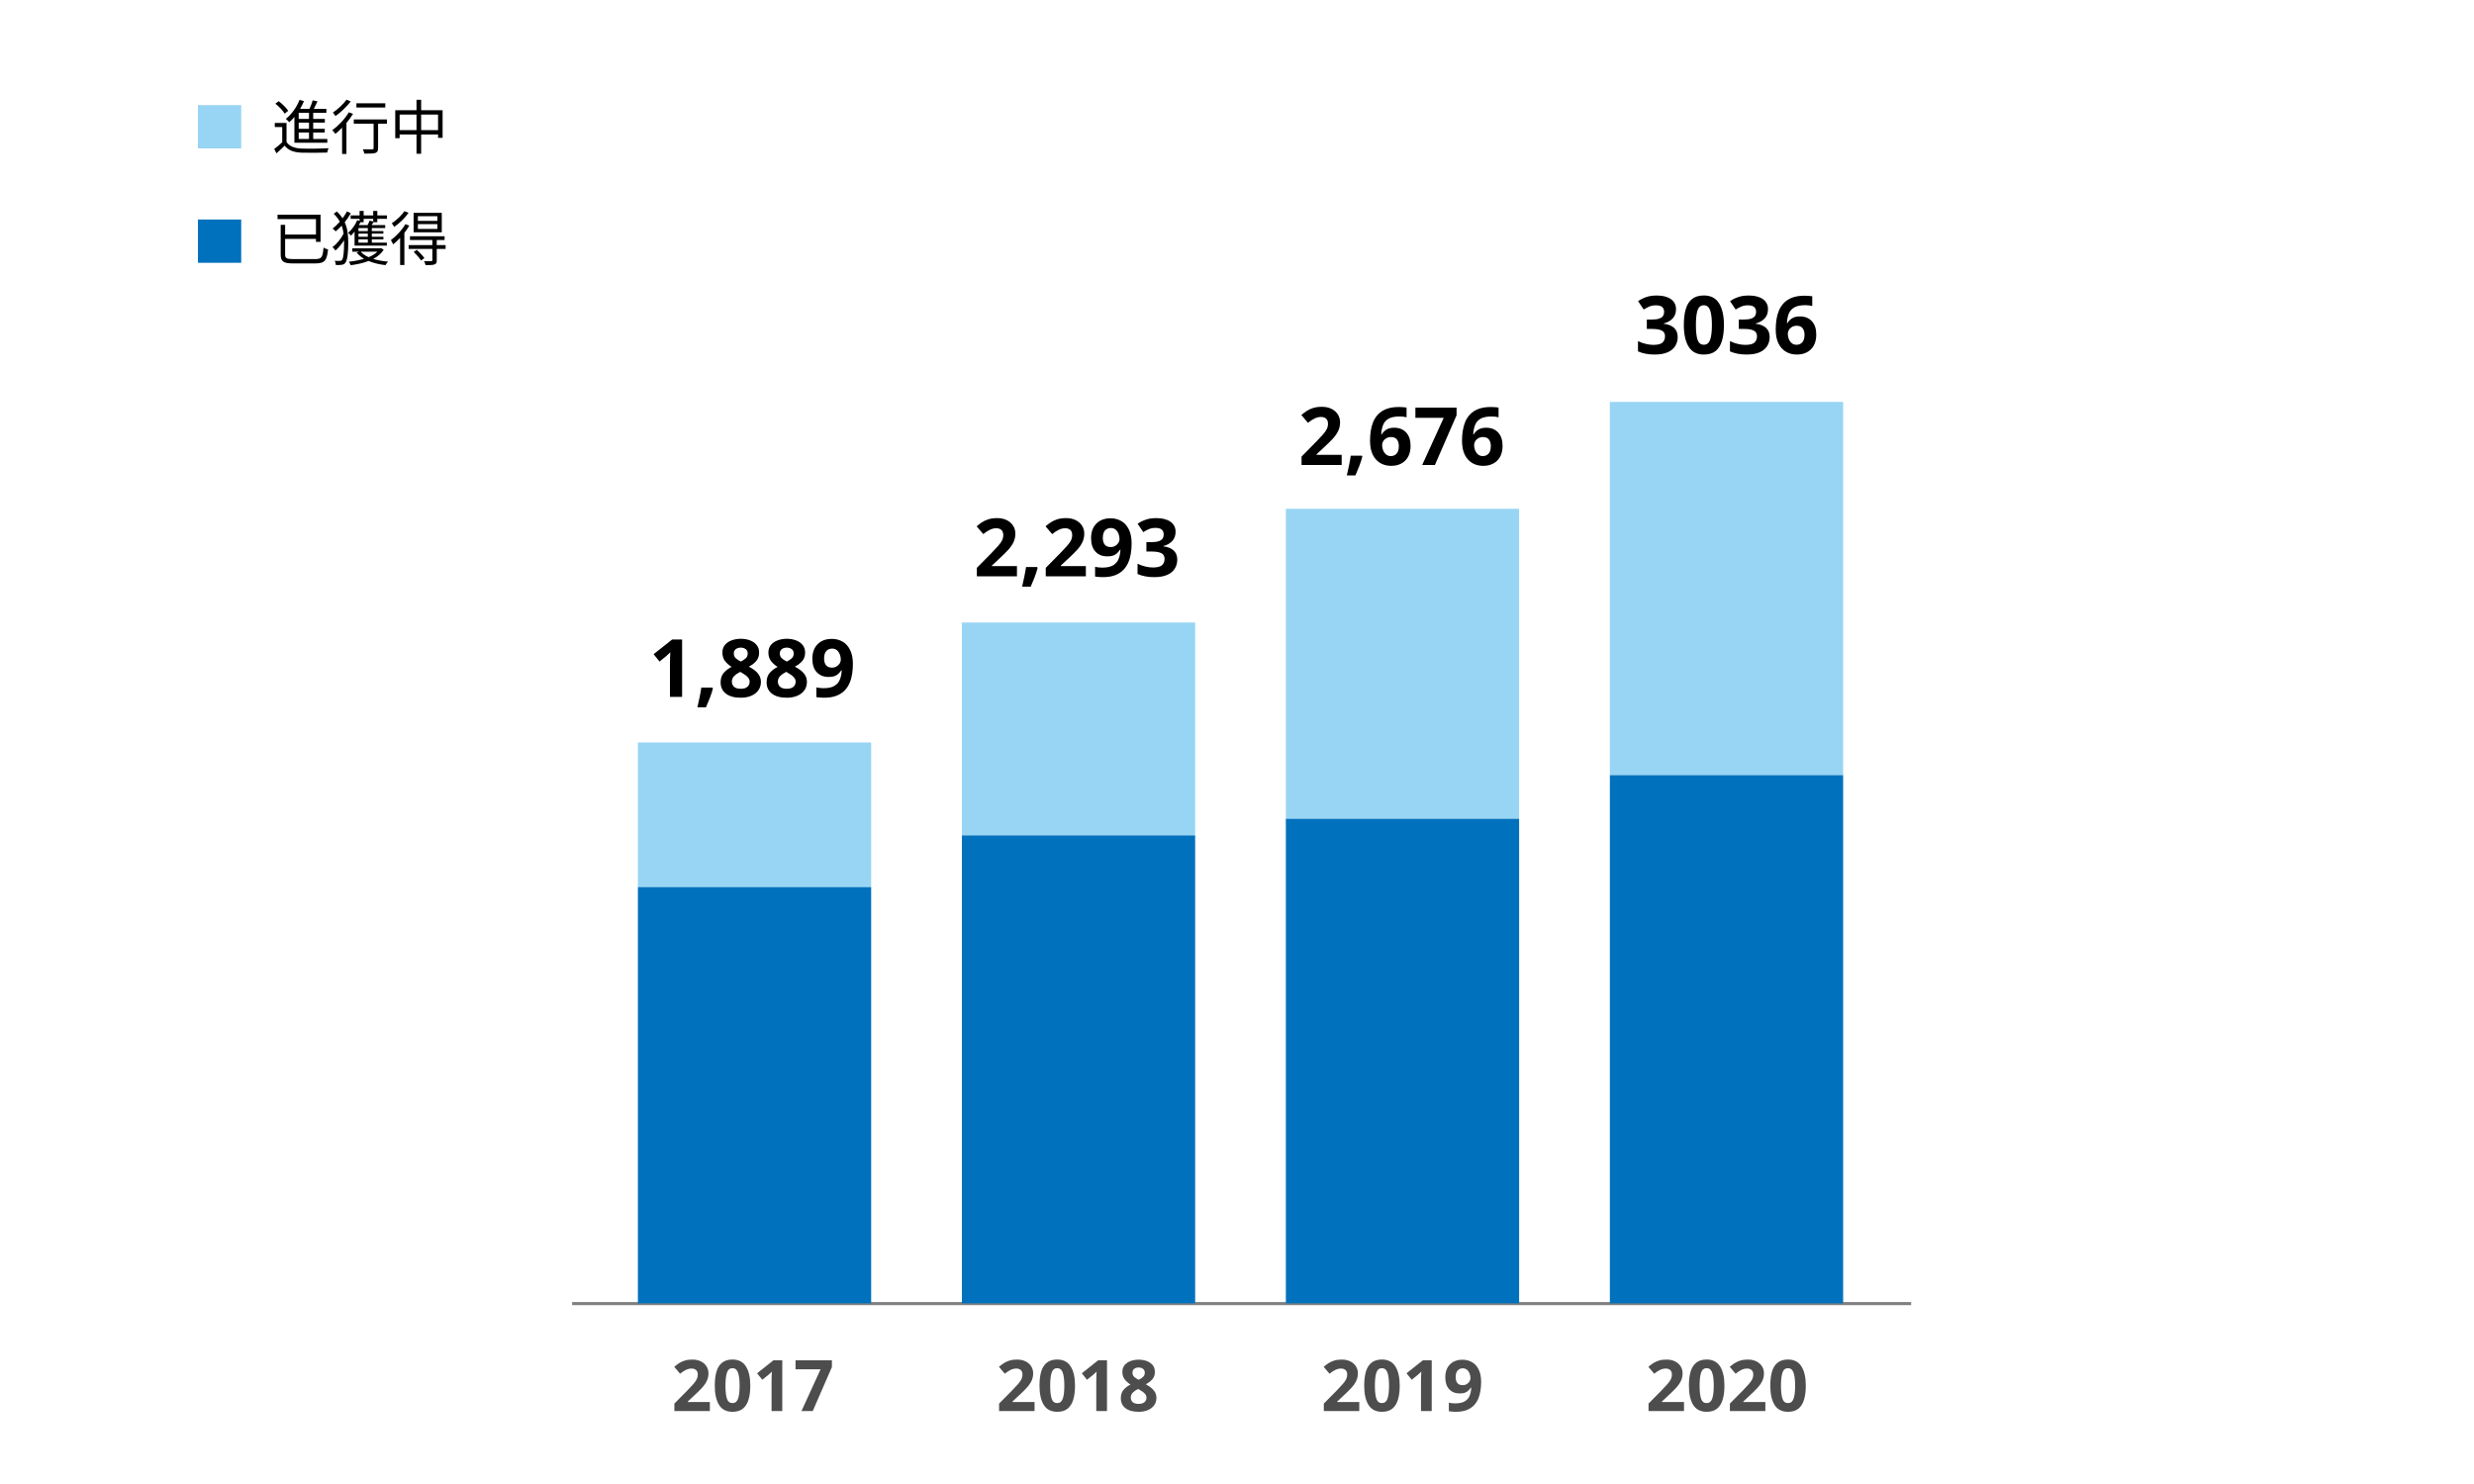
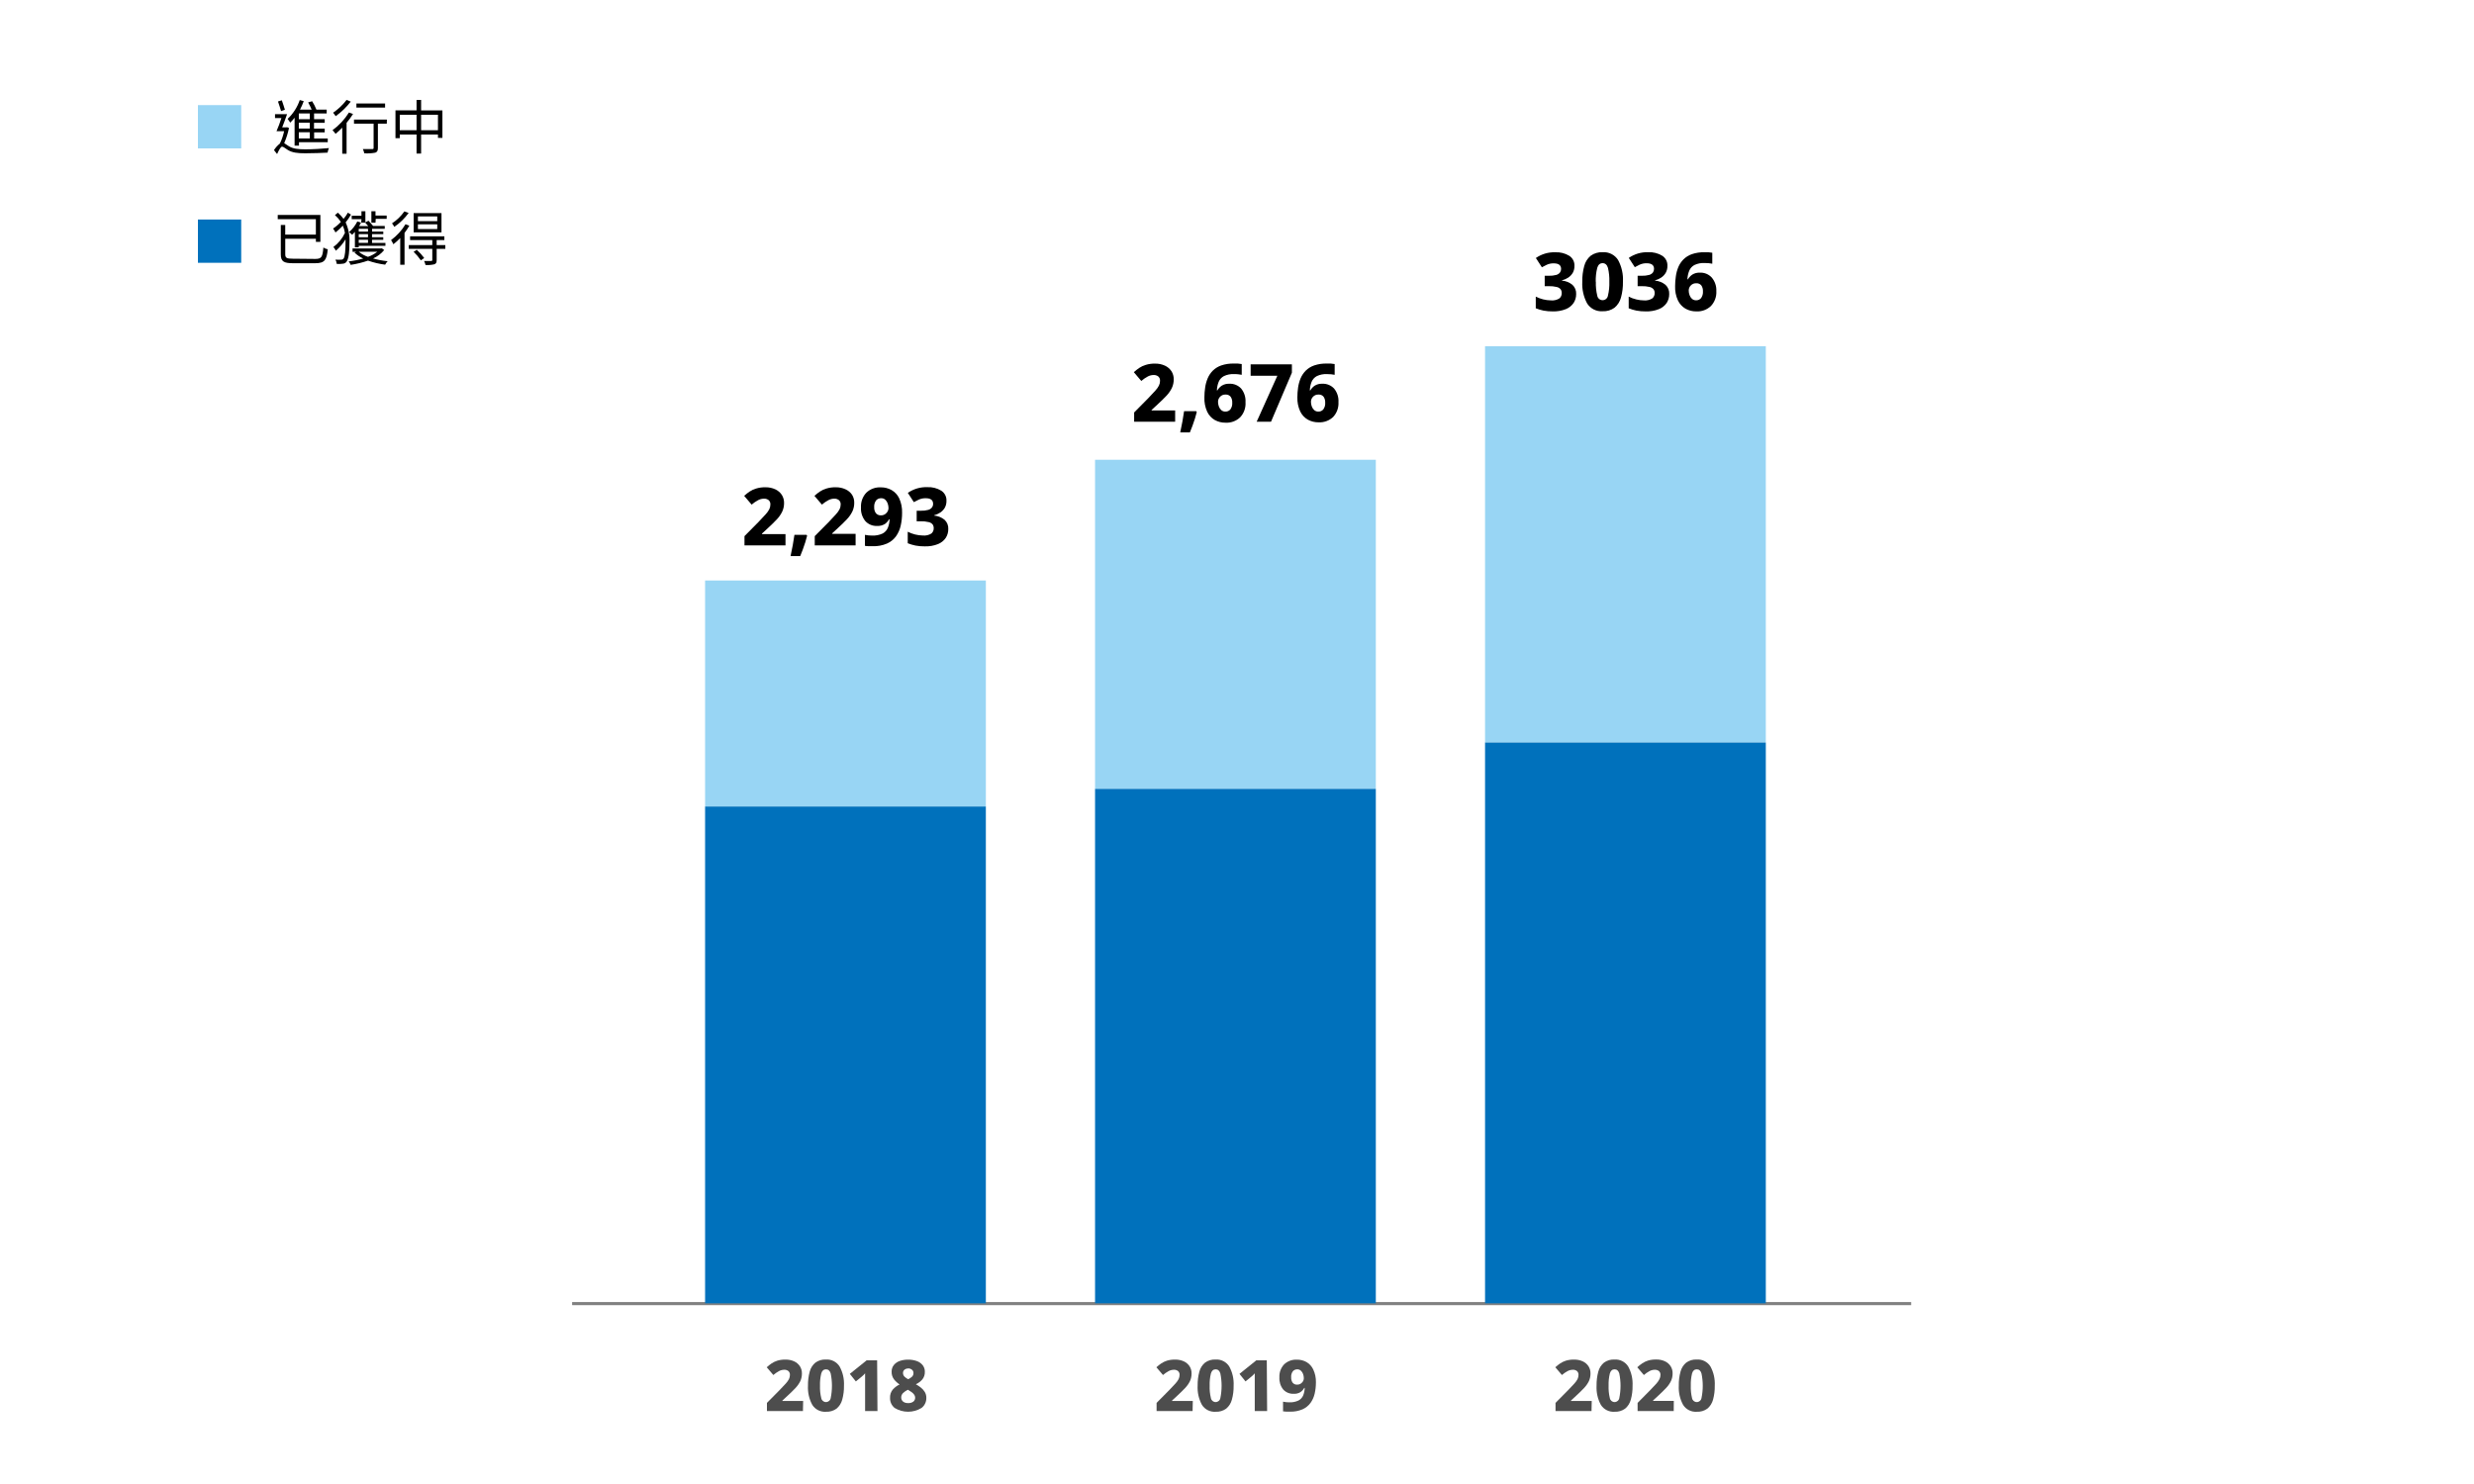
<svg xmlns="http://www.w3.org/2000/svg" viewBox="0 0 800 480">
  <defs>
-     <style>.a{fill:none;stroke:gray;stroke-miterlimit:10;}.b{fill:#98d5f4;}.c{fill:#0071bc;}.d{font-size:23px;fill:#4d4d4d;}.d,.e{font-family:NotoSans-ExtraBold, Noto Sans;font-weight:800;}.e{font-size:26px;}.f{font-size:19px;font-family:SourceHanSansTW-Regular-B5pc-H, Source Han Sans TW;}</style>
+     <style>.a{fill:none;stroke:gray;stroke-miterlimit:10;}.b{fill:#98d5f4;}.c{fill:#0071bc;}.d{fill:#4d4d4d;}</style>
  </defs>
  <line class="a" x1="185" y1="421.65" x2="618" y2="421.65" />
-   <rect class="b" x="206.27" y="240.15" width="75.43" height="46.77" />
-   <rect class="b" x="311.04" y="201.35" width="75.43" height="68.86" />
-   <rect class="b" x="415.8" y="164.57" width="75.43" height="100.26" />
-   <rect class="b" x="520.57" y="130" width="75.43" height="120.72" />
-   <rect class="c" x="206.27" y="286.92" width="75.43" height="134.64" />
-   <rect class="c" x="311.04" y="270.21" width="75.43" height="151.35" />
-   <rect class="c" x="415.8" y="264.83" width="75.43" height="156.73" />
-   <rect class="c" x="520.57" y="250.72" width="75.43" height="170.85" />
-   <text class="d" transform="translate(217.15 456.41)">2017</text>
-   <text class="d" transform="translate(322.15 456.41)">2018</text>
-   <text class="d" transform="translate(427.15 456.41)">2019</text>
-   <text class="d" transform="translate(532.15 456.41)">2020</text>
-   <text class="e" transform="translate(419.83 150.41)">2,676</text>
-   <text class="e" transform="translate(528.68 114.41)">3036</text>
-   <text class="e" transform="translate(314.83 186.41)">2,293</text>
-   <text class="e" transform="translate(209.83 225.41)">1,889</text>
+   <rect class="b" x="228" y="187.76" width="90.79" height="73.11" />
+   <rect class="b" x="354.1" y="148.71" width="90.79" height="106.45" />
+   <rect class="b" x="480.21" y="112" width="90.79" height="128.17" />
+   <rect class="c" x="228" y="260.87" width="90.79" height="160.69" />
+   <rect class="c" x="354.1" y="255.16" width="90.79" height="166.4" />
+   <rect class="c" x="480.21" y="240.17" width="90.79" height="181.39" />
+   <path class="d" d="M259.64,456.41H248v-2.65l4.07-4.11c.83-.86,1.49-1.57,2-2.12a7.06,7.06,0,0,0,1.05-1.46,3.11,3.11,0,0,0,.31-1.35,1.52,1.52,0,0,0-.52-1.27,2,2,0,0,0-1.3-.4,3.67,3.67,0,0,0-1.71.43,10.53,10.53,0,0,0-1.83,1.27l-2.14-2.51a15.23,15.23,0,0,1,1.52-1.21,7.3,7.3,0,0,1,1.9-.92,8.72,8.72,0,0,1,2.63-.35,6.44,6.44,0,0,1,2.85.58,4.43,4.43,0,0,1,1.84,1.59,4.14,4.14,0,0,1,.64,2.29,5.9,5.9,0,0,1-.52,2.51,9,9,0,0,1-1.57,2.23c-.69.73-1.53,1.56-2.53,2.48l-1.7,1.57v.13h6.72Z" />
+   <path class="d" d="M272.91,448.2a15.81,15.81,0,0,1-.57,4.53,5.61,5.61,0,0,1-1.84,2.9,5.36,5.36,0,0,1-3.41,1,4.83,4.83,0,0,1-4.43-2.23,11.71,11.71,0,0,1-1.39-6.21,16.27,16.27,0,0,1,.56-4.54,5.62,5.62,0,0,1,1.84-2.91,5.32,5.32,0,0,1,3.42-1A4.83,4.83,0,0,1,271.5,442,11.67,11.67,0,0,1,272.91,448.2Zm-7.75,0a14.61,14.61,0,0,0,.4,4,1.55,1.55,0,0,0,3.06,0,19.9,19.9,0,0,0,0-7.94q-.4-1.35-1.53-1.35t-1.53,1.35A14.71,14.71,0,0,0,265.16,448.2Z" />
+   <path class="d" d="M283.74,456.41h-4v-8.86c0-.19,0-.49,0-.89s0-.82,0-1.27,0-.84,0-1.19a7.07,7.07,0,0,1-.5.54l-.6.54-1.89,1.54-1.95-2.44,5.45-4.39h3.38Z" />
+   <path class="d" d="M293.7,439.78a8,8,0,0,1,2.72.44,4.19,4.19,0,0,1,1.92,1.32,3.37,3.37,0,0,1,.72,2.2,3.68,3.68,0,0,1-.82,2.45,6.23,6.23,0,0,1-2.08,1.55,12.3,12.3,0,0,1,1.6,1.06,5.32,5.32,0,0,1,1.27,1.41,3.53,3.53,0,0,1,.51,1.9,4,4,0,0,1-1.53,3.28,8.33,8.33,0,0,1-8.73,0,4,4,0,0,1-1.47-3.24,3.9,3.9,0,0,1,.89-2.71,7.15,7.15,0,0,1,2.19-1.64,7.63,7.63,0,0,1-1.82-1.67,3.89,3.89,0,0,1-.75-2.45,3.32,3.32,0,0,1,.72-2.17,4.31,4.31,0,0,1,1.94-1.32A8.08,8.08,0,0,1,293.7,439.78ZM291.42,452a1.69,1.69,0,0,0,.56,1.31,2.4,2.4,0,0,0,1.65.51,2.6,2.6,0,0,0,1.74-.49,1.59,1.59,0,0,0,.56-1.26,1.61,1.61,0,0,0-.34-1,3.58,3.58,0,0,0-.81-.79c-.32-.22-.62-.41-.9-.58l-.3-.19a5.94,5.94,0,0,0-1.55,1.06A1.94,1.94,0,0,0,291.42,452Zm2.25-9.36a1.83,1.83,0,0,0-1.19.39,1.29,1.29,0,0,0-.48,1.06,1.59,1.59,0,0,0,.49,1.19,4.46,4.46,0,0,0,1.18.83,5.06,5.06,0,0,0,1.18-.76,1.57,1.57,0,0,0,.53-1.26,1.28,1.28,0,0,0-.5-1.06A1.89,1.89,0,0,0,293.67,442.61Z" />
+   <path class="d" d="M385.64,456.41H374v-2.65l4.07-4.11c.83-.86,1.49-1.57,2-2.12a7.06,7.06,0,0,0,1.05-1.46,3.11,3.11,0,0,0,.31-1.35,1.52,1.52,0,0,0-.52-1.27,2,2,0,0,0-1.3-.4,3.67,3.67,0,0,0-1.71.43,10.53,10.53,0,0,0-1.83,1.27l-2.14-2.51a15.23,15.23,0,0,1,1.52-1.21,7.3,7.3,0,0,1,1.9-.92,8.72,8.72,0,0,1,2.63-.35,6.44,6.44,0,0,1,2.85.58,4.43,4.43,0,0,1,1.84,1.59,4.14,4.14,0,0,1,.64,2.29,5.9,5.9,0,0,1-.52,2.51,9,9,0,0,1-1.57,2.23c-.69.73-1.53,1.56-2.53,2.48l-1.7,1.57v.13h6.72Z" />
+   <path class="d" d="M398.91,448.2a15.81,15.81,0,0,1-.57,4.53,5.61,5.61,0,0,1-1.84,2.9,5.36,5.36,0,0,1-3.41,1,4.83,4.83,0,0,1-4.43-2.23,11.71,11.71,0,0,1-1.39-6.21,16.27,16.27,0,0,1,.56-4.54,5.62,5.62,0,0,1,1.84-2.91,5.32,5.32,0,0,1,3.42-1A4.83,4.83,0,0,1,397.5,442,11.67,11.67,0,0,1,398.91,448.2Zm-7.75,0a14.61,14.61,0,0,0,.4,4,1.55,1.55,0,0,0,3.06,0,19.9,19.9,0,0,0,0-7.94q-.4-1.35-1.53-1.35t-1.53,1.35A14.71,14.71,0,0,0,391.16,448.2Z" />
+   <path class="d" d="M409.74,456.41h-4v-8.86c0-.19,0-.49,0-.89s0-.82,0-1.27,0-.84,0-1.19a7.07,7.07,0,0,1-.5.54l-.6.54-1.89,1.54-1.95-2.44,5.45-4.39h3.38Z" />
+   <path class="d" d="M425.52,447.09a16.26,16.26,0,0,1-.41,3.7,8.24,8.24,0,0,1-1.35,3,6.46,6.46,0,0,1-2.58,2.06,9.65,9.65,0,0,1-4.06.75c-.32,0-.7,0-1.14,0a9.29,9.29,0,0,1-1.09-.1v-3.13a9.28,9.28,0,0,0,2,.21,6.38,6.38,0,0,0,3-.59,3.33,3.33,0,0,0,1.51-1.64,7.24,7.24,0,0,0,.5-2.44h-.14a4.17,4.17,0,0,1-1.22,1.36,3.77,3.77,0,0,1-2.25.55,4.29,4.29,0,0,1-3.34-1.38,5.68,5.68,0,0,1-1.24-3.91,5.74,5.74,0,0,1,1.52-4.22,5.6,5.6,0,0,1,4.16-1.53,6.17,6.17,0,0,1,3.09.78,5.42,5.42,0,0,1,2.18,2.41A9.19,9.19,0,0,1,425.52,447.09Zm-6-4.18a1.86,1.86,0,0,0-1.45.62,2.87,2.87,0,0,0-.55,2,2.74,2.74,0,0,0,.48,1.71,1.75,1.75,0,0,0,1.47.62,2,2,0,0,0,1.54-.66,2,2,0,0,0,.6-1.39,4.16,4.16,0,0,0-.23-1.35,2.64,2.64,0,0,0-.69-1.08A1.68,1.68,0,0,0,419.54,442.91Z" />
+   <path class="d" d="M514.64,456.41H503v-2.65l4.07-4.11c.83-.86,1.49-1.57,2-2.12a7.06,7.06,0,0,0,1.05-1.46,3.11,3.11,0,0,0,.31-1.35,1.52,1.52,0,0,0-.52-1.27,2,2,0,0,0-1.3-.4,3.67,3.67,0,0,0-1.71.43,10.53,10.53,0,0,0-1.83,1.27l-2.14-2.51a15.23,15.23,0,0,1,1.52-1.21,7.3,7.3,0,0,1,1.9-.92,8.72,8.72,0,0,1,2.63-.35,6.44,6.44,0,0,1,2.85.58,4.43,4.43,0,0,1,1.84,1.59,4.14,4.14,0,0,1,.64,2.29,5.9,5.9,0,0,1-.52,2.51,9,9,0,0,1-1.57,2.23c-.69.73-1.53,1.56-2.53,2.48l-1.7,1.57v.13h6.72Z" />
+   <path class="d" d="M527.91,448.2a15.81,15.81,0,0,1-.57,4.53,5.61,5.61,0,0,1-1.84,2.9,5.36,5.36,0,0,1-3.41,1,4.83,4.83,0,0,1-4.43-2.23,11.71,11.71,0,0,1-1.39-6.21,16.27,16.27,0,0,1,.56-4.54,5.62,5.62,0,0,1,1.84-2.91,5.32,5.32,0,0,1,3.42-1A4.83,4.83,0,0,1,526.5,442,11.67,11.67,0,0,1,527.91,448.2Zm-7.75,0a14.61,14.61,0,0,0,.4,4,1.55,1.55,0,0,0,3.06,0,19.9,19.9,0,0,0,0-7.94q-.4-1.35-1.53-1.35t-1.53,1.35A14.71,14.71,0,0,0,520.16,448.2Z" />
+   <path class="d" d="M541.22,456.41H529.54v-2.65l4.07-4.11c.83-.86,1.49-1.57,2-2.12a6.61,6.61,0,0,0,1-1.46,3,3,0,0,0,.32-1.35,1.52,1.52,0,0,0-.52-1.27,2.06,2.06,0,0,0-1.3-.4,3.64,3.64,0,0,0-1.71.43,10.17,10.17,0,0,0-1.83,1.27l-2.14-2.51A15.23,15.23,0,0,1,531,441a7.23,7.23,0,0,1,1.89-.92,8.84,8.84,0,0,1,2.64-.35,6.44,6.44,0,0,1,2.85.58,4.43,4.43,0,0,1,1.84,1.59,4.14,4.14,0,0,1,.64,2.29,5.76,5.76,0,0,1-.53,2.51,8.71,8.71,0,0,1-1.56,2.23c-.69.73-1.53,1.56-2.53,2.48l-1.7,1.57v.13h6.71Z" />
+   <path class="d" d="M554.49,448.2a15.84,15.84,0,0,1-.56,4.53,5.68,5.68,0,0,1-1.84,2.9,5.38,5.38,0,0,1-3.42,1,4.81,4.81,0,0,1-4.42-2.23,11.71,11.71,0,0,1-1.39-6.21,15.91,15.91,0,0,1,.56-4.54,5.56,5.56,0,0,1,1.84-2.91,5.31,5.31,0,0,1,3.41-1,4.85,4.85,0,0,1,4.42,2.23A11.68,11.68,0,0,1,554.49,448.2Zm-7.75,0a15,15,0,0,0,.4,4,1.55,1.55,0,0,0,3.06,0,19.43,19.43,0,0,0,0-7.94q-.39-1.35-1.53-1.35t-1.53,1.35A15.13,15.13,0,0,0,546.74,448.2Z" />
+   <path d="M380,136.41H366.74v-3l4.6-4.65c.94-1,1.68-1.77,2.24-2.4a7.61,7.61,0,0,0,1.18-1.65,3.3,3.3,0,0,0,.35-1.52,1.7,1.7,0,0,0-.58-1.44,2.35,2.35,0,0,0-1.47-.46,4.15,4.15,0,0,0-1.94.5,11.77,11.77,0,0,0-2.07,1.43l-2.41-2.84a17.59,17.59,0,0,1,1.71-1.36,8,8,0,0,1,2.15-1,9.55,9.55,0,0,1,3-.41,7.3,7.3,0,0,1,3.23.67,5.09,5.09,0,0,1,2.08,1.79,4.75,4.75,0,0,1,.73,2.59,6.55,6.55,0,0,1-.6,2.83,10.06,10.06,0,0,1-1.77,2.53c-.78.83-1.73,1.76-2.86,2.8l-1.92,1.77v.16H380Z" />
+   <path d="M386.81,133l.18.28c-.15.63-.35,1.33-.59,2.11s-.51,1.56-.8,2.34-.56,1.49-.84,2.13h-3.12c.24-1.11.48-2.28.71-3.53s.41-2.36.54-3.33Z" />
+   <path d="M389.46,128.53a21.15,21.15,0,0,1,.24-3.17,12,12,0,0,1,.82-3,7.87,7.87,0,0,1,1.65-2.47,7.32,7.32,0,0,1,2.73-1.69,11.77,11.77,0,0,1,4.06-.61c.36,0,.8,0,1.31,0a10.16,10.16,0,0,1,1.26.16v3.48c-.35-.07-.73-.12-1.13-.17s-.86-.06-1.37-.06a6.84,6.84,0,0,0-3.27.65,3.75,3.75,0,0,0-1.68,1.84,8.08,8.08,0,0,0-.58,2.79h.15a4.66,4.66,0,0,1,1.43-1.54,4.25,4.25,0,0,1,2.42-.62,4.92,4.92,0,0,1,3.85,1.56,6.36,6.36,0,0,1,1.4,4.39A6.47,6.47,0,0,1,401,135a6.34,6.34,0,0,1-4.69,1.72,7,7,0,0,1-3.5-.87,6.05,6.05,0,0,1-2.45-2.68A10.1,10.1,0,0,1,389.46,128.53Zm6.79,4.6a2,2,0,0,0,1.6-.7,3.3,3.3,0,0,0,.61-2.21,3.1,3.1,0,0,0-.52-1.9,1.93,1.93,0,0,0-1.64-.7,2.26,2.26,0,0,0-1.79.73,2.34,2.34,0,0,0-.65,1.59,4.54,4.54,0,0,0,.26,1.49,2.94,2.94,0,0,0,.79,1.22A1.93,1.93,0,0,0,396.25,133.13Z" />
+   <path d="M406.36,136.41l6.69-14.87h-8.64v-3.69h13.34v2.7L411,136.41Z" />
+   <path d="M419.52,128.53a22.54,22.54,0,0,1,.23-3.17,12.47,12.47,0,0,1,.82-3,7.87,7.87,0,0,1,1.65-2.47,7.32,7.32,0,0,1,2.73-1.69,11.77,11.77,0,0,1,4.06-.61c.36,0,.8,0,1.31,0a10.16,10.16,0,0,1,1.26.16v3.48c-.34-.07-.72-.12-1.13-.17s-.86-.06-1.36-.06a6.85,6.85,0,0,0-3.28.65,3.75,3.75,0,0,0-1.68,1.84,8.32,8.32,0,0,0-.58,2.79h.16a4.56,4.56,0,0,1,1.43-1.54,4.22,4.22,0,0,1,2.41-.62,4.91,4.91,0,0,1,3.85,1.56,6.31,6.31,0,0,1,1.41,4.39,6.47,6.47,0,0,1-1.73,4.81,6.37,6.37,0,0,1-4.7,1.72,7,7,0,0,1-3.49-.87,6.07,6.07,0,0,1-2.46-2.68A10.11,10.11,0,0,1,419.52,128.53Zm6.79,4.6a2,2,0,0,0,1.59-.7,3.3,3.3,0,0,0,.62-2.21,3.17,3.17,0,0,0-.52-1.9,1.94,1.94,0,0,0-1.64-.7,2.28,2.28,0,0,0-1.8.73,2.34,2.34,0,0,0-.65,1.59,4.54,4.54,0,0,0,.26,1.49,3,3,0,0,0,.8,1.22A1.91,1.91,0,0,0,426.31,133.13Z" />
+   <path d="M509.12,86a4.42,4.42,0,0,1-.54,2.24,4.83,4.83,0,0,1-1.47,1.55,6.86,6.86,0,0,1-2.05.89v.08a6.13,6.13,0,0,1,3.41,1.37,3.78,3.78,0,0,1,1.2,3,5.19,5.19,0,0,1-.81,2.84,5.53,5.53,0,0,1-2.48,2,10.68,10.68,0,0,1-4.33.75,15.26,15.26,0,0,1-2.95-.26,14,14,0,0,1-2.49-.75V95.94a11.16,11.16,0,0,0,4.89,1.22,4.4,4.4,0,0,0,2.75-.64,2.15,2.15,0,0,0,.76-1.75,2,2,0,0,0-.36-1.2,2.28,2.28,0,0,0-1.29-.75,9.72,9.72,0,0,0-2.59-.26H499.5V89.2h1.3a8.22,8.22,0,0,0,2.45-.28,2.25,2.25,0,0,0,1.2-.8A1.91,1.91,0,0,0,504.8,87c0-1.22-.79-1.82-2.39-1.82a5.15,5.15,0,0,0-2.27.47,17.3,17.3,0,0,0-1.55.8l-1.95-3a10.38,10.38,0,0,1,6.29-1.85,7.91,7.91,0,0,1,4.53,1.15A3.68,3.68,0,0,1,509.12,86Z" />
+   <path d="M524.8,91.13a17.84,17.84,0,0,1-.64,5.12,6.39,6.39,0,0,1-2.08,3.28,6.05,6.05,0,0,1-3.86,1.14,5.47,5.47,0,0,1-5-2.52,13.33,13.33,0,0,1-1.57-7,18,18,0,0,1,.64-5.14,6.38,6.38,0,0,1,2.08-3.29,6.05,6.05,0,0,1,3.86-1.14,5.47,5.47,0,0,1,5,2.52A13.19,13.19,0,0,1,524.8,91.13Zm-8.76,0a16.6,16.6,0,0,0,.45,4.48,1.75,1.75,0,0,0,3.46,0,16.6,16.6,0,0,0,.45-4.48,16.89,16.89,0,0,0-.45-4.49c-.3-1-.88-1.52-1.73-1.52s-1.43.51-1.73,1.52A16.89,16.89,0,0,0,516,91.13Z" />
+   <path d="M539.18,86a4.43,4.43,0,0,1-.55,2.24,4.63,4.63,0,0,1-1.47,1.55,6.69,6.69,0,0,1-2,.89v.08a6.17,6.17,0,0,1,3.41,1.37,3.81,3.81,0,0,1,1.19,3,5.27,5.27,0,0,1-.8,2.84,5.56,5.56,0,0,1-2.49,2,10.65,10.65,0,0,1-4.33.75,15.34,15.34,0,0,1-3-.26,13.93,13.93,0,0,1-2.48-.75V95.94a10.73,10.73,0,0,0,2.5.92,10.62,10.62,0,0,0,2.39.3,4.35,4.35,0,0,0,2.74-.64,2.16,2.16,0,0,0,.77-1.75,1.93,1.93,0,0,0-.37-1.2,2.29,2.29,0,0,0-1.28-.75,9.77,9.77,0,0,0-2.59-.26h-1.27V89.2h1.3a8.15,8.15,0,0,0,2.44-.28,2.28,2.28,0,0,0,1.21-.8,2,2,0,0,0,.35-1.15c0-1.22-.8-1.82-2.39-1.82a5.22,5.22,0,0,0-2.28.47,16.89,16.89,0,0,0-1.54.8l-1.95-3A10.38,10.38,0,0,1,533,81.58a7.9,7.9,0,0,1,4.52,1.15A3.69,3.69,0,0,1,539.18,86Z" />
+   <path d="M541.67,92.53a21.15,21.15,0,0,1,.24-3.17,12,12,0,0,1,.81-3,7.9,7.9,0,0,1,1.66-2.47,7.32,7.32,0,0,1,2.73-1.69,11.71,11.71,0,0,1,4-.61c.37,0,.8,0,1.31,0a10.1,10.1,0,0,1,1.27.16V85.3c-.35-.07-.73-.12-1.14-.17s-.86-.06-1.36-.06a6.88,6.88,0,0,0-3.28.65,3.69,3.69,0,0,0-1.67,1.84,8.07,8.07,0,0,0-.59,2.79h.16a4.56,4.56,0,0,1,1.43-1.54,4.23,4.23,0,0,1,2.42-.62,4.9,4.9,0,0,1,3.84,1.56A6.31,6.31,0,0,1,555,94.14,6.47,6.47,0,0,1,553.23,99a6.34,6.34,0,0,1-4.69,1.72,7,7,0,0,1-3.5-.87,6.13,6.13,0,0,1-2.46-2.68A10.11,10.11,0,0,1,541.67,92.53Zm6.79,4.6a2,2,0,0,0,1.6-.7,3.35,3.35,0,0,0,.61-2.21,3.17,3.17,0,0,0-.52-1.9,1.94,1.94,0,0,0-1.64-.7,2.26,2.26,0,0,0-1.79.73,2.29,2.29,0,0,0-.65,1.59,4.29,4.29,0,0,0,.26,1.49,2.84,2.84,0,0,0,.79,1.22A1.91,1.91,0,0,0,548.46,97.13Z" />
+   <path d="M254,176.41H240.74v-3l4.6-4.65c.94-1,1.68-1.77,2.24-2.4a7.61,7.61,0,0,0,1.18-1.65,3.3,3.3,0,0,0,.35-1.52,1.7,1.7,0,0,0-.58-1.44,2.35,2.35,0,0,0-1.47-.46,4.15,4.15,0,0,0-1.94.5,11.77,11.77,0,0,0-2.07,1.43l-2.41-2.84a17.59,17.59,0,0,1,1.71-1.36,8,8,0,0,1,2.15-1,9.55,9.55,0,0,1,3-.41,7.3,7.3,0,0,1,3.23.67,5.09,5.09,0,0,1,2.08,1.79,4.75,4.75,0,0,1,.73,2.59,6.55,6.55,0,0,1-.6,2.83,10.06,10.06,0,0,1-1.77,2.53c-.78.83-1.73,1.76-2.86,2.8l-1.92,1.77v.16H254Z" />
+   <path d="M260.81,173l.18.28c-.15.63-.35,1.33-.59,2.11s-.51,1.56-.8,2.34-.56,1.49-.84,2.13h-3.12c.24-1.11.48-2.28.71-3.53s.41-2.36.54-3.33Z" />
+   <path d="M276.67,176.41H263.46v-3l4.61-4.65c.93-1,1.68-1.77,2.23-2.4a7.7,7.7,0,0,0,1.19-1.65,3.43,3.43,0,0,0,.35-1.52,1.7,1.7,0,0,0-.59-1.44,2.35,2.35,0,0,0-1.47-.46,4.11,4.11,0,0,0-1.93.5,11.08,11.08,0,0,0-2.07,1.43l-2.42-2.84a17.73,17.73,0,0,1,1.72-1.36,7.89,7.89,0,0,1,2.14-1,9.62,9.62,0,0,1,3-.41,7.25,7.25,0,0,1,3.22.67A5,5,0,0,1,275.5,160a4.66,4.66,0,0,1,.73,2.59,6.55,6.55,0,0,1-.6,2.83,10.06,10.06,0,0,1-1.77,2.53c-.78.83-1.73,1.76-2.86,2.8l-1.92,1.77v.16h7.59Z" />
+   <path d="M291.7,165.88a18.64,18.64,0,0,1-.45,4.17,9.51,9.51,0,0,1-1.54,3.45,7.24,7.24,0,0,1-2.91,2.32,10.84,10.84,0,0,1-4.59.85c-.36,0-.79,0-1.29,0s-.9-.07-1.23-.12V173a11,11,0,0,0,2.29.23,7.26,7.26,0,0,0,3.42-.66,3.7,3.7,0,0,0,1.7-1.86,8.25,8.25,0,0,0,.57-2.76h-.16a4.81,4.81,0,0,1-1.37,1.54,4.4,4.4,0,0,1-2.55.62,4.81,4.81,0,0,1-3.77-1.56,6.36,6.36,0,0,1-1.41-4.42,6.48,6.48,0,0,1,1.72-4.77,6.34,6.34,0,0,1,4.71-1.73,6.93,6.93,0,0,1,3.48.89,6.12,6.12,0,0,1,2.47,2.71A10.44,10.44,0,0,1,291.7,165.88Zm-6.76-4.73a2.08,2.08,0,0,0-1.64.7,3.3,3.3,0,0,0-.62,2.21,3.06,3.06,0,0,0,.54,1.92,2,2,0,0,0,1.67.71,2.23,2.23,0,0,0,1.74-.75,2.29,2.29,0,0,0,.68-1.57,4.62,4.62,0,0,0-.26-1.52,3.13,3.13,0,0,0-.78-1.22A1.89,1.89,0,0,0,284.94,161.15Z" />
+   <path d="M306.05,162a4.42,4.42,0,0,1-.54,2.24,4.83,4.83,0,0,1-1.47,1.55,6.91,6.91,0,0,1-2,.89v.08a6.13,6.13,0,0,1,3.4,1.37,3.78,3.78,0,0,1,1.2,3,5.19,5.19,0,0,1-.81,2.84,5.53,5.53,0,0,1-2.48,2,10.68,10.68,0,0,1-4.33.75,15.26,15.26,0,0,1-3-.26,14,14,0,0,1-2.49-.75v-3.72a11.16,11.16,0,0,0,4.89,1.22,4.38,4.38,0,0,0,2.75-.64,2.15,2.15,0,0,0,.76-1.75,2,2,0,0,0-.36-1.2,2.28,2.28,0,0,0-1.29-.75,9.68,9.68,0,0,0-2.58-.26h-1.28V165.2h1.3a8.22,8.22,0,0,0,2.45-.28,2.25,2.25,0,0,0,1.2-.8,1.92,1.92,0,0,0,.36-1.15c0-1.22-.8-1.82-2.4-1.82a5.18,5.18,0,0,0-2.27.47,17.3,17.3,0,0,0-1.55.8l-1.95-3a10.38,10.38,0,0,1,6.29-1.85,7.91,7.91,0,0,1,4.53,1.15A3.68,3.68,0,0,1,306.05,162Z" />
  <rect class="b" x="64" y="34" width="14" height="14" />
  <rect class="c" x="64" y="71" width="14" height="14" />
-   <text class="f" transform="translate(87.98 48.22)">進行中<tspan x="0" y="36">已獲得</tspan>
-   </text>
+   <path d="M93.45,41.4a24.68,24.68,0,0,1-1.55,4.9c.36.21.81.58,1.52,1,1.34.82,3,1,5.31,1,2.44,0,5.51-.19,7.64-.4a5.09,5.09,0,0,0-.44,1.47c-1.4.09-5,.21-7.25.21-2.51,0-4.16-.21-5.57-1.05-.76-.46-1.46-1.1-1.9-1.1s-1.06,1.2-1.61,2.39l-1-1.27a8.47,8.47,0,0,1,1.9-2.11,17.15,17.15,0,0,0,1.37-4H89.41A44.25,44.25,0,0,0,91,38.19H88.93V36.92h3.9c-.48,1.37-1.07,3-1.58,4.28h1.31l.25-.06Zm-2.56-5.47c-.23-.83-.67-2.13-1-3.11l1.24-.38c.34,1,.77,2.24,1,3.06Zm4.37,2.15a15.92,15.92,0,0,1-1.41,1.59A9.13,9.13,0,0,0,93,38.46a15,15,0,0,0,3.93-6.1l1.29.36A21.65,21.65,0,0,1,97,35.46h3.78a22.85,22.85,0,0,0-1.14-2.34l1.29-.38a15.92,15.92,0,0,1,1.39,2.72h3.32v1.23h-4.08v1.85H105v1.19h-3.46v1.88H105v1.2h-3.42v2h4.4V46h-9.3v1.1H95.26Zm4.92-1.39H96.63v1.85h3.55Zm0,3H96.63v1.88h3.55Zm0,3.08H96.63v2h3.55Z" />
+   <path d="M114.16,36.86a23.75,23.75,0,0,1-2.09,2.87v10h-1.4V41.29a24,24,0,0,1-2.15,2,11.69,11.69,0,0,0-1-1.18,20.66,20.66,0,0,0,5.32-5.72Zm-.74-4a23.34,23.34,0,0,1-4.86,4.71,10.55,10.55,0,0,0-.84-1.12,18.93,18.93,0,0,0,4.35-4.13ZM125.07,40H122.2v7.84c0,.88-.21,1.31-.84,1.54a14.25,14.25,0,0,1-3.57.21,5.49,5.49,0,0,0-.45-1.37c1.34,0,2.6,0,3,0s.47-.09.47-.42V40h-6.34V38.67h10.64Zm-.55-5.21h-9.27V33.48h9.27Z" />
+   <path d="M143.06,35.71V44.6h-1.44V43.51h-5.45v6.16H134.7V43.51h-5.43v1.18h-1.39v-9h6.82V32.32h1.47v3.39Zm-8.36,6.41v-5h-5.43v5Zm6.92,0v-5h-5.45v5Z" />
+   <path d="M101.93,83.75c2.07,0,2.37-.63,2.64-3.69a3.93,3.93,0,0,0,1.42.57c-.36,3.48-1,4.51-4.08,4.51H94.8c-3,0-4-.54-4-2.87v-9.5h1.43v3.11h9.91v-5H89.81V69.52H103.6v8.7h-1.45v-1H92.24v5c0,1.19.42,1.46,2.47,1.46Z" />
+   <path d="M113.5,69.41a18.32,18.32,0,0,1-1.73,2.52A13.91,13.91,0,0,1,113,78.49c0,2.69-.19,5.09-.93,6.15a1.6,1.6,0,0,1-1,.63,9.11,9.11,0,0,1-2.19.09,3,3,0,0,0-.42-1.38,14.4,14.4,0,0,0,2.06,0,.79.79,0,0,0,.58-.35c.46-.62.63-2.75.63-5.2,0-.34,0-.69,0-1a15.14,15.14,0,0,1-3.13,3.67,4.49,4.49,0,0,0-.8-1.2,12,12,0,0,0,3.74-4.56,9.29,9.29,0,0,0-.68-2.35,18.34,18.34,0,0,1-2.38,2.2,6,6,0,0,0-.79-1.27,13.09,13.09,0,0,0,2.54-2.15,11.54,11.54,0,0,0-1.92-2.2l.95-.78a12.82,12.82,0,0,1,1.83,2,11.49,11.49,0,0,0,1.4-2Zm10.73,11.47a9.84,9.84,0,0,1-3.59,2.72,26.73,26.73,0,0,0,4.71.89,4.92,4.92,0,0,0-.81,1.12A27.39,27.39,0,0,1,119,84.3a31.29,31.29,0,0,1-5.61,1.37,3.75,3.75,0,0,0-.64-1.12,29.09,29.09,0,0,0,4.71-.93,10.34,10.34,0,0,1-2.83-1.92l.57-.25H114V80.37h9.22l.25-.06Zm-7.35-10h-3.15v-1.1h3.15V68.34h1.27v3.59l1-.53a19.74,19.74,0,0,1,1.5,1.69h3.76V74h-4.1v.9h3.63v.83H120.3v1h3.63v.84H120.3v1h4.33v.93H116V80h-1.24V75c-.3.36-.59.65-.87.93a12.11,12.11,0,0,0-1-.87,11.18,11.18,0,0,0,2.66-3.44l1.2.38a12.35,12.35,0,0,1-.61,1.12h2.94a11.82,11.82,0,0,0-1-1.12v0h-1.27ZM119,74h-3v.9h3Zm0,1.73h-3v1h3Zm0,1.81h-3v1h3Zm-3,3.89a9.69,9.69,0,0,0,3,1.65,10.54,10.54,0,0,0,3-1.65Zm5.42-9.4h-1.33V68.34h1.33v1.37h3.62v1.08H121.5Z" />
+   <path d="M132.37,73a22.12,22.12,0,0,1-1.56,2.34v10.3h-1.39V77a18.15,18.15,0,0,1-2.22,2,9.72,9.72,0,0,0-.74-1.35,17.71,17.71,0,0,0,4.67-5.13Zm-.23-4.12a18.91,18.91,0,0,1-4.64,4.5,6.16,6.16,0,0,0-.74-1.14,14.5,14.5,0,0,0,4-3.87ZM144,80.48H141.2v3.65c0,.76-.17,1.12-.72,1.35a9.71,9.71,0,0,1-2.89.23,4.93,4.93,0,0,0-.46-1.3c1.07,0,2,0,2.28,0s.38-.09.38-.34V80.48h-7.61V79.27h7.61V77.65h-7.18V76.43h11.08v1.22H141.2v1.62H144Zm-1.24-5.32h-9V68.93h9Zm-8,5.64a16.86,16.86,0,0,1,2.41,2.65l-1.08.76a17.73,17.73,0,0,0-2.34-2.76ZM141.39,70h-6.25v1.52h6.25Zm0,2.55h-6.25v1.54h6.25Z" />
</svg>
